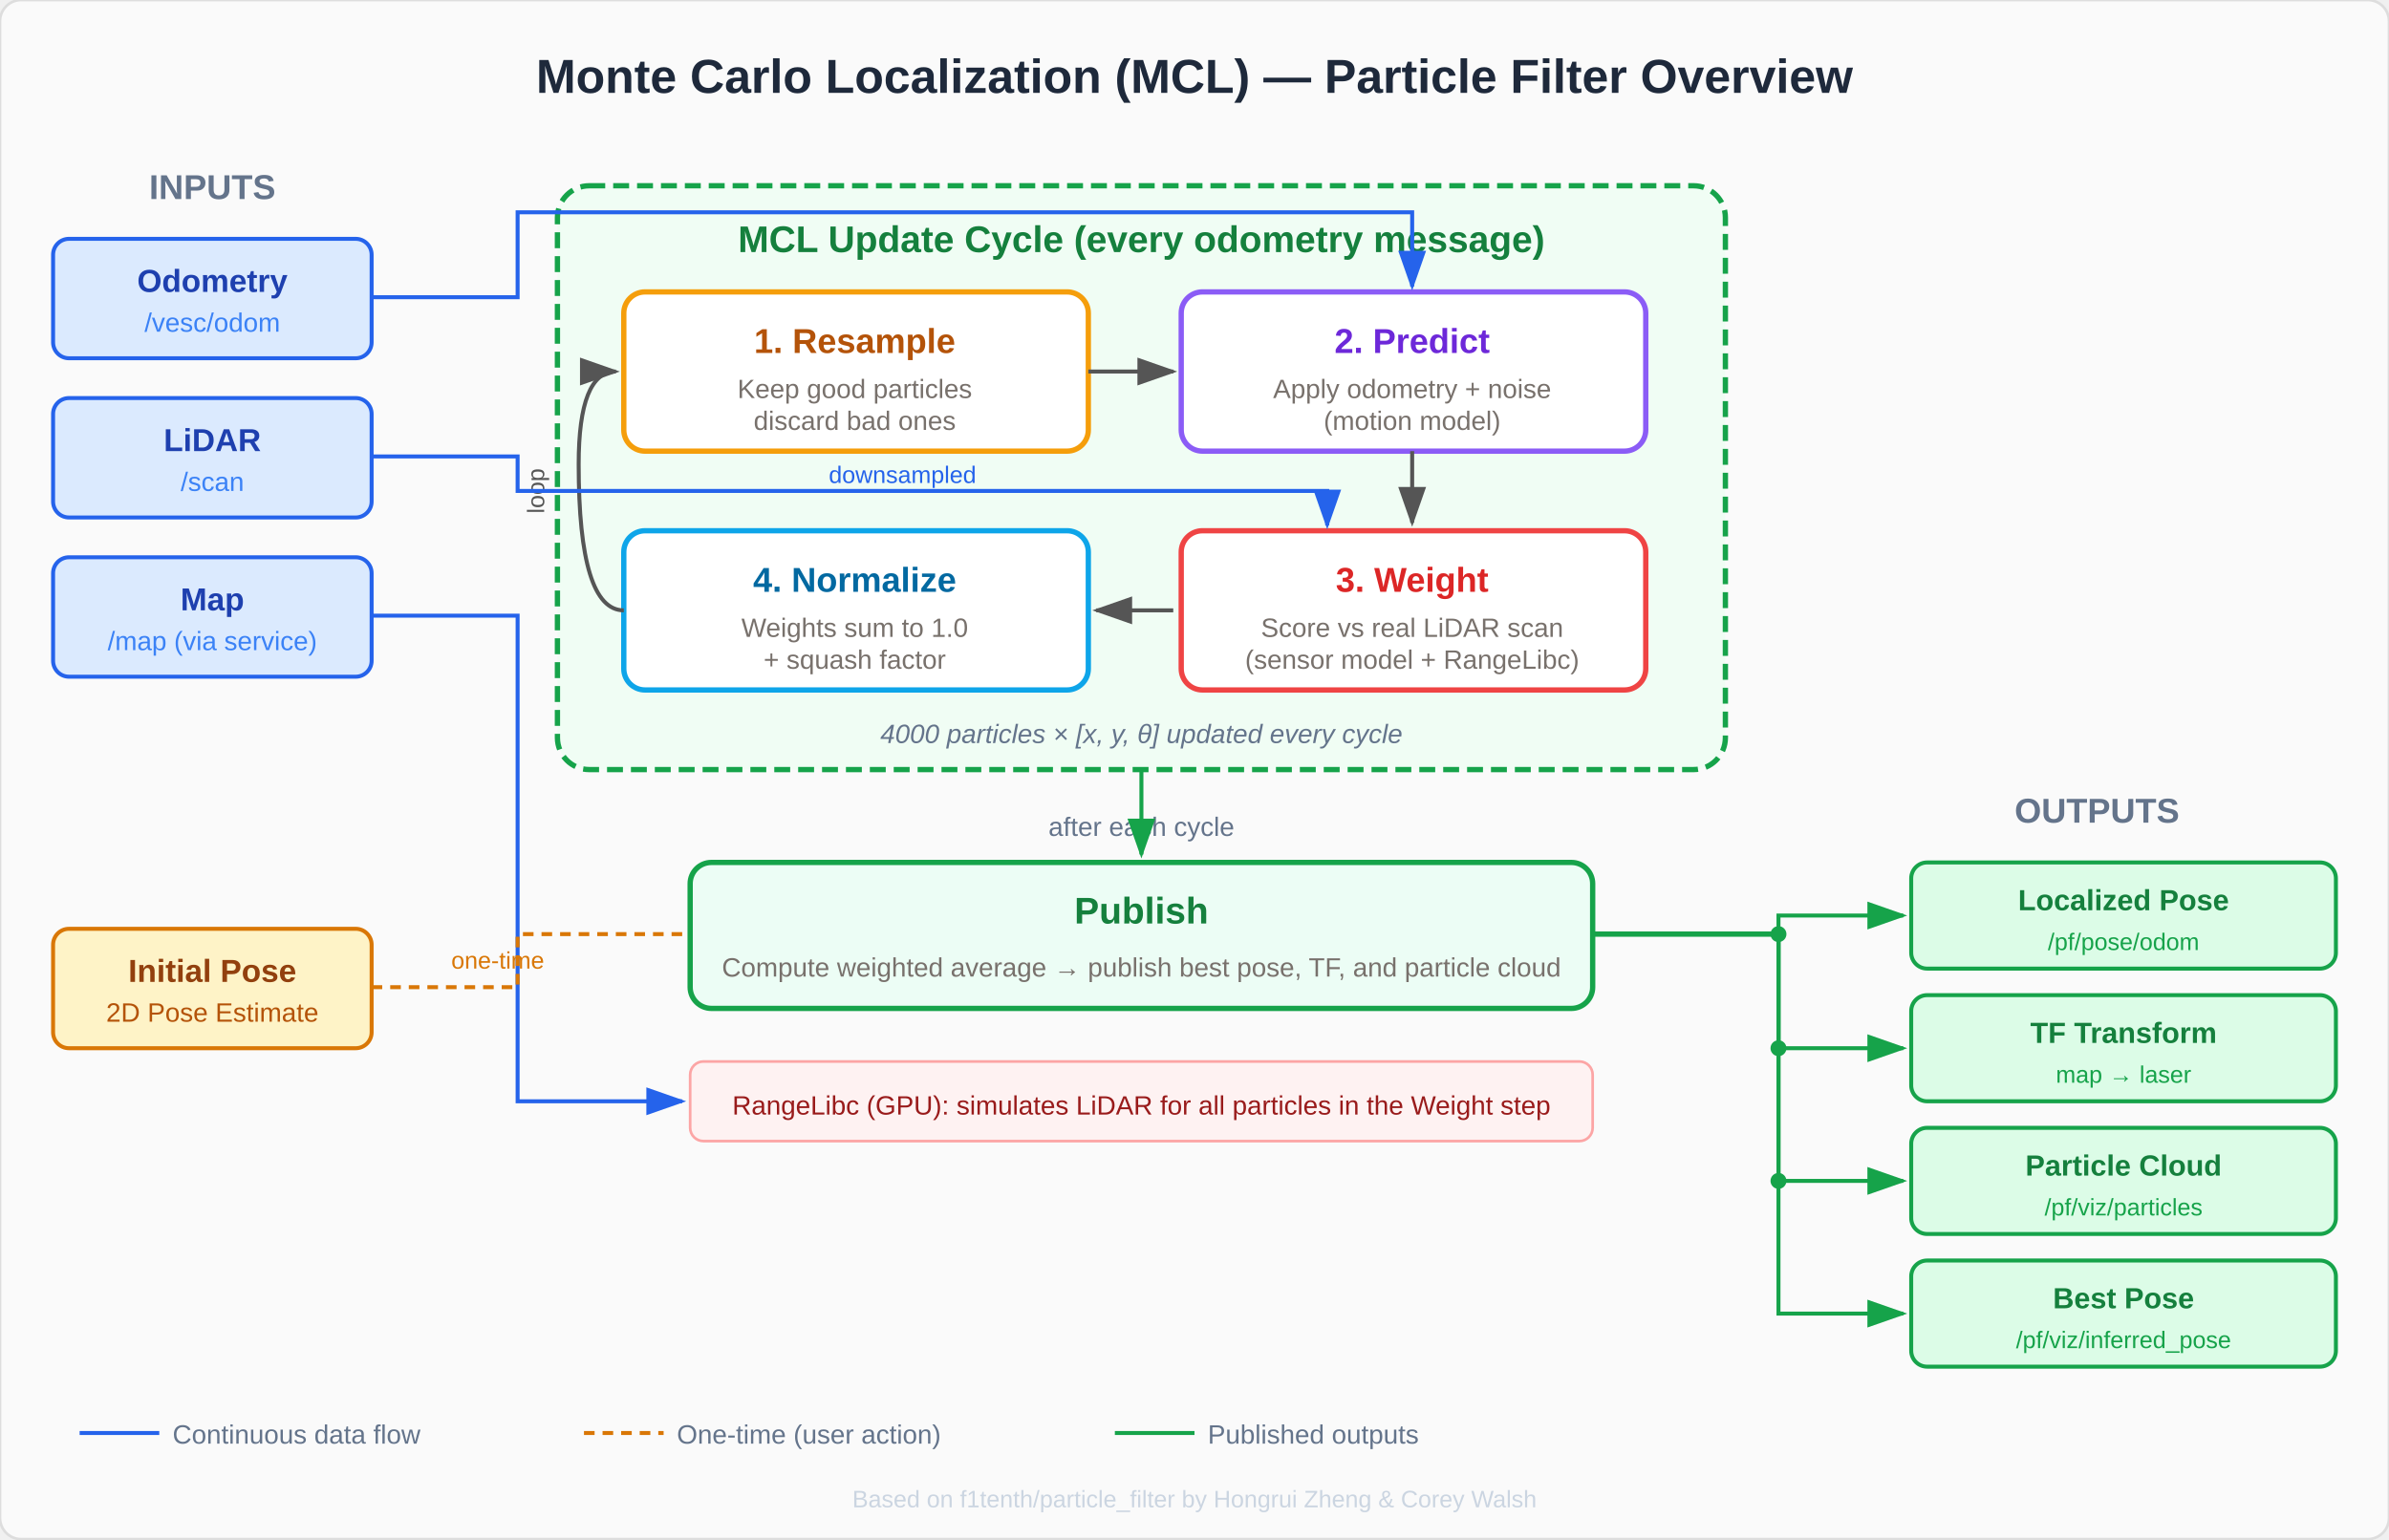
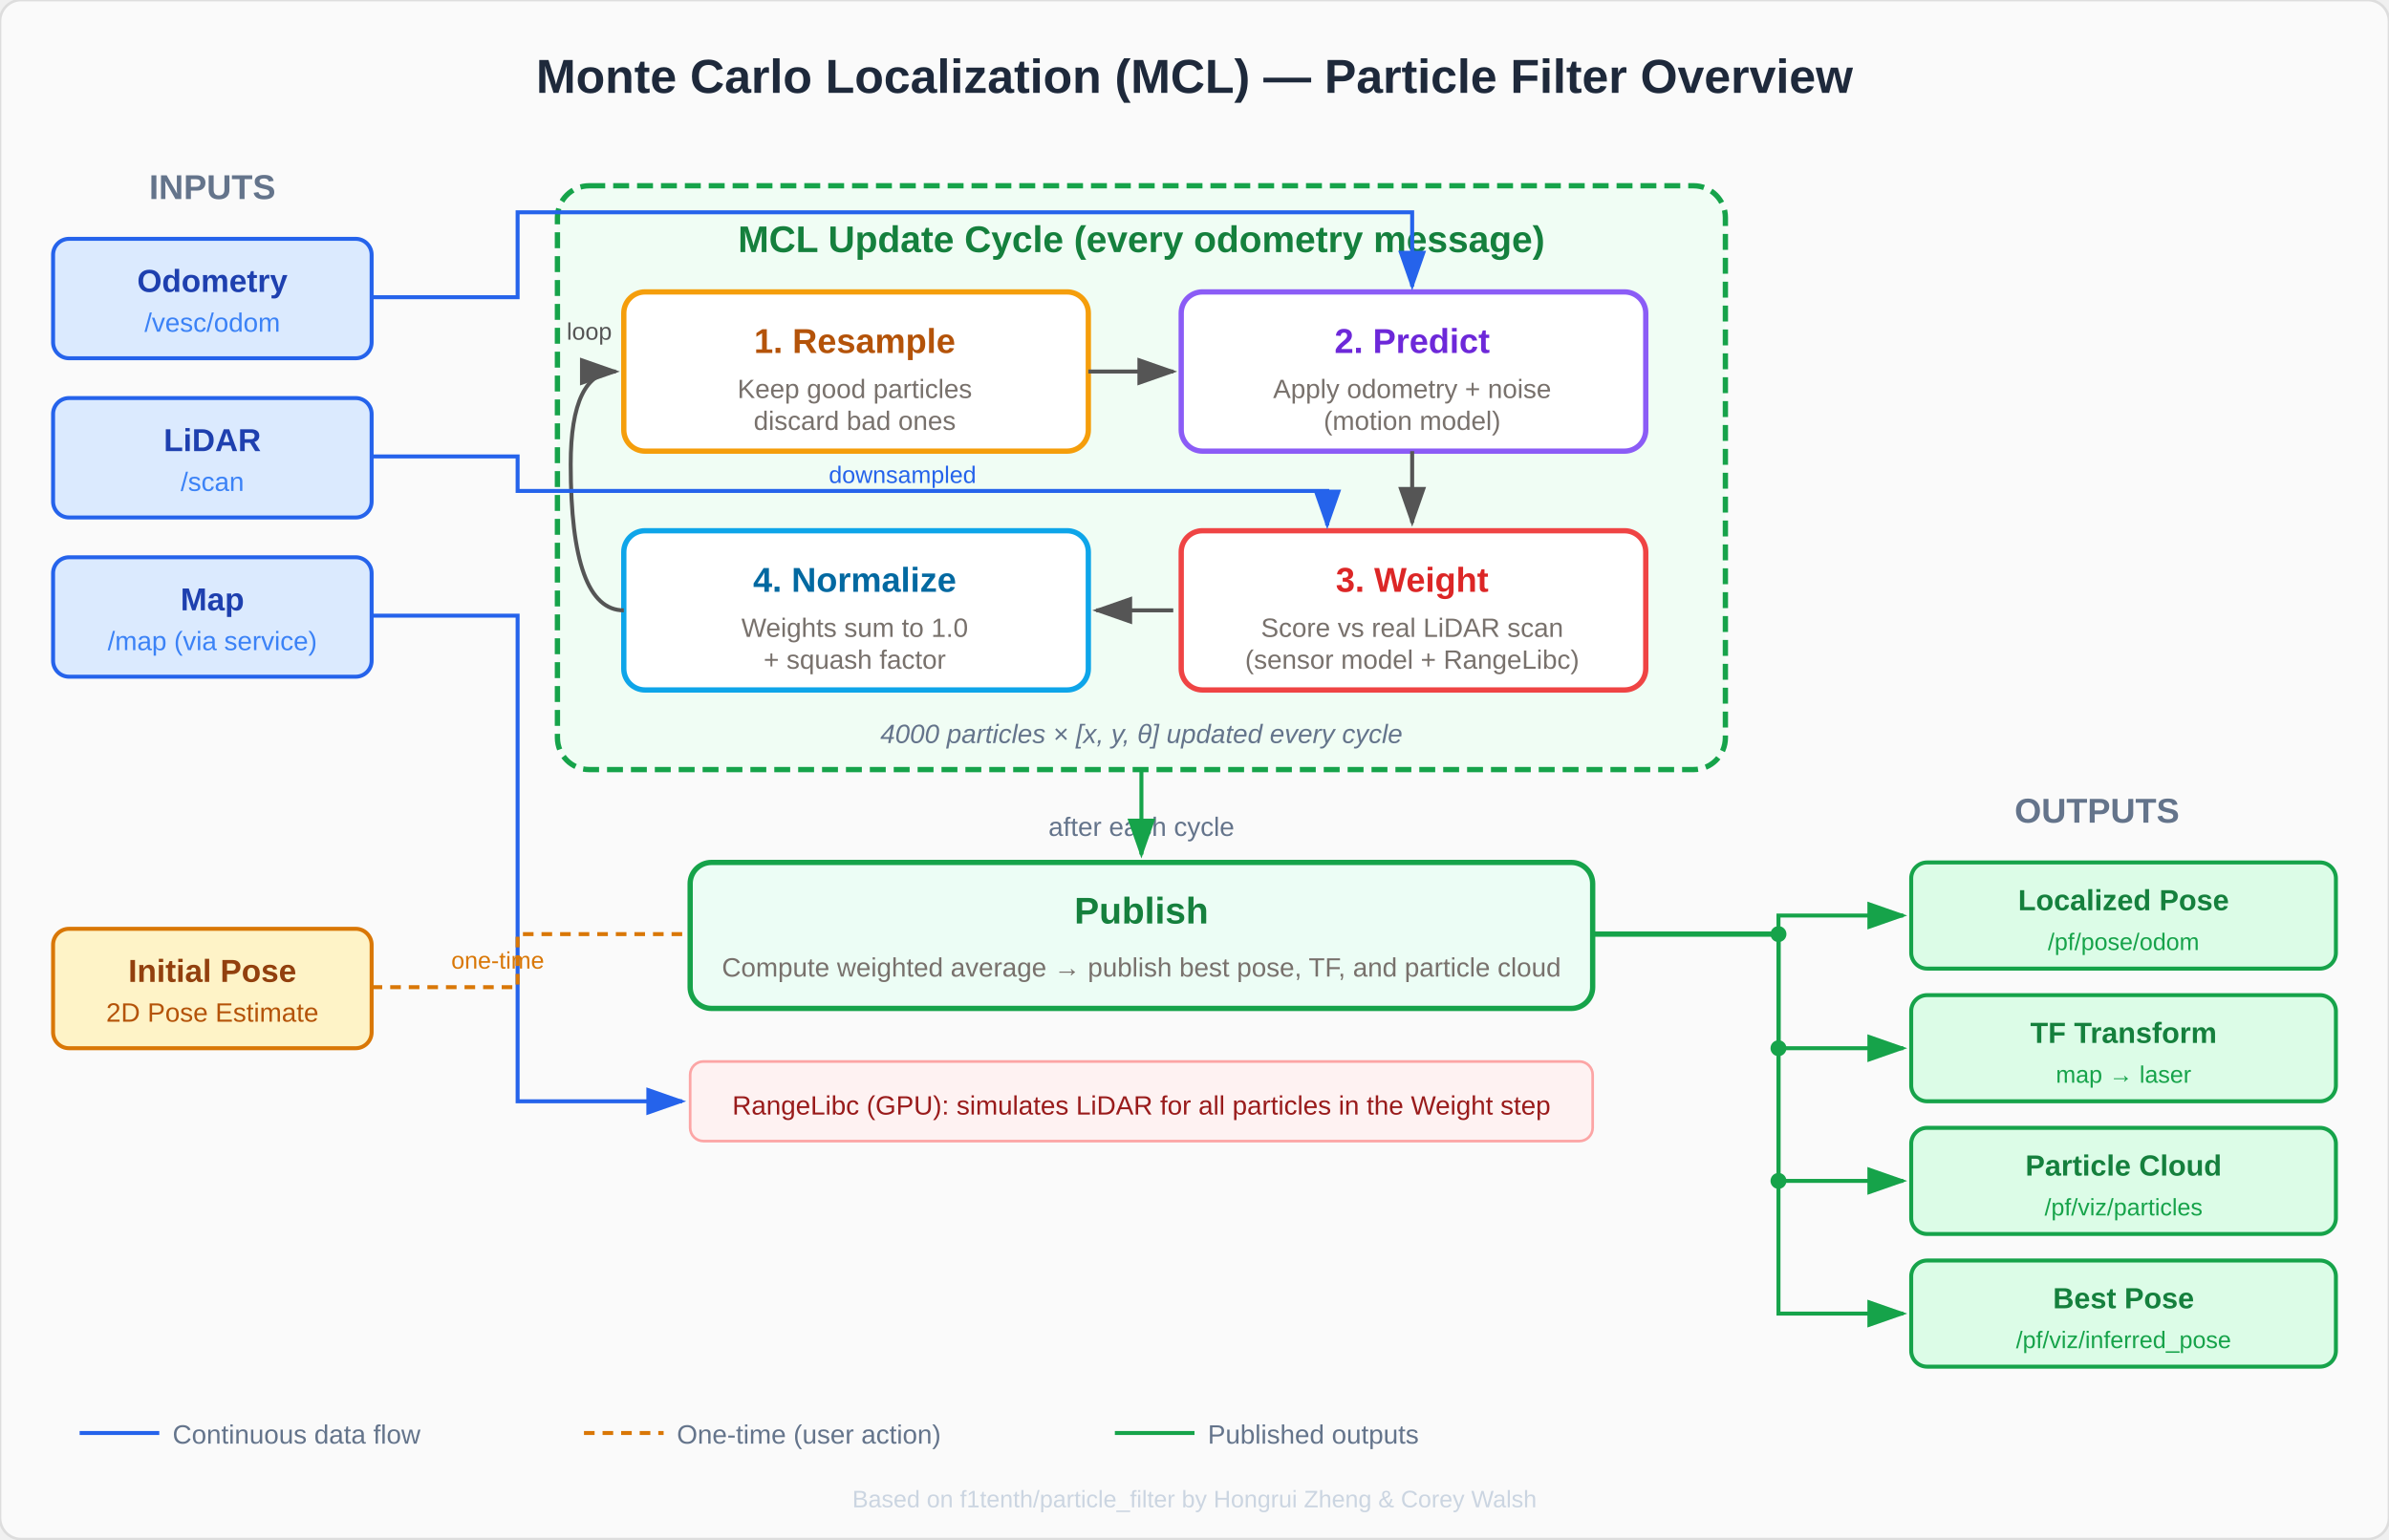
<svg xmlns="http://www.w3.org/2000/svg" viewBox="0 0 900 580" font-family="Arial, Helvetica, sans-serif">
  <defs>
    <marker id="arrow" markerWidth="10" markerHeight="7" refX="9" refY="3.5" orient="auto">
      <polygon points="0 0, 10 3.5, 0 7" fill="#555" />
    </marker>
    <marker id="arrow-blue" markerWidth="10" markerHeight="7" refX="9" refY="3.5" orient="auto">
      <polygon points="0 0, 10 3.5, 0 7" fill="#2563eb" />
    </marker>
    <marker id="arrow-green" markerWidth="10" markerHeight="7" refX="9" refY="3.5" orient="auto">
      <polygon points="0 0, 10 3.5, 0 7" fill="#16a34a" />
    </marker>
  </defs>
  <rect width="900" height="580" rx="8" fill="#fafafa" stroke="#ddd" stroke-width="1" />
  <text x="450" y="35" text-anchor="middle" font-size="18" font-weight="bold" fill="#1e293b">Monte Carlo Localization (MCL) — Particle Filter Overview</text>
  <text x="80" y="75" text-anchor="middle" font-size="13" font-weight="bold" fill="#64748b">INPUTS</text>
  <rect x="20" y="90" width="120" height="45" rx="6" fill="#dbeafe" stroke="#2563eb" stroke-width="1.5" />
  <text x="80" y="110" text-anchor="middle" font-size="12" font-weight="bold" fill="#1e40af">Odometry</text>
  <text x="80" y="125" text-anchor="middle" font-size="10" fill="#3b82f6">/vesc/odom</text>
  <rect x="20" y="150" width="120" height="45" rx="6" fill="#dbeafe" stroke="#2563eb" stroke-width="1.5" />
  <text x="80" y="170" text-anchor="middle" font-size="12" font-weight="bold" fill="#1e40af">LiDAR</text>
  <text x="80" y="185" text-anchor="middle" font-size="10" fill="#3b82f6">/scan</text>
  <rect x="20" y="210" width="120" height="45" rx="6" fill="#dbeafe" stroke="#2563eb" stroke-width="1.5" />
  <text x="80" y="230" text-anchor="middle" font-size="12" font-weight="bold" fill="#1e40af">Map</text>
  <text x="80" y="245" text-anchor="middle" font-size="10" fill="#3b82f6">/map (via service)</text>
  <rect x="20" y="350" width="120" height="45" rx="6" fill="#fef3c7" stroke="#d97706" stroke-width="1.5" />
  <text x="80" y="370" text-anchor="middle" font-size="12" font-weight="bold" fill="#92400e">Initial Pose</text>
  <text x="80" y="385" text-anchor="middle" font-size="10" fill="#b45309">2D Pose Estimate</text>
  <rect x="210" y="70" width="440" height="220" rx="12" fill="#f0fdf4" stroke="#16a34a" stroke-width="2" stroke-dasharray="6,3" />
  <text x="430" y="95" text-anchor="middle" font-size="14" font-weight="bold" fill="#15803d">MCL Update Cycle (every odometry message)</text>
  <rect x="235" y="110" width="175" height="60" rx="8" fill="#fff" stroke="#f59e0b" stroke-width="2" />
  <text x="322" y="133" text-anchor="middle" font-size="13" font-weight="bold" fill="#b45309">1. Resample</text>
  <text x="322" y="150" text-anchor="middle" font-size="10" fill="#78716c">Keep good particles</text>
  <text x="322" y="162" text-anchor="middle" font-size="10" fill="#78716c">discard bad ones</text>
  <rect x="445" y="110" width="175" height="60" rx="8" fill="#fff" stroke="#8b5cf6" stroke-width="2" />
  <text x="532" y="133" text-anchor="middle" font-size="13" font-weight="bold" fill="#6d28d9">2. Predict</text>
  <text x="532" y="150" text-anchor="middle" font-size="10" fill="#78716c">Apply odometry + noise</text>
  <text x="532" y="162" text-anchor="middle" font-size="10" fill="#78716c">(motion model)</text>
  <line x1="410" y1="140" x2="442" y2="140" stroke="#555" stroke-width="1.5" marker-end="url(#arrow)" />
  <rect x="445" y="200" width="175" height="60" rx="8" fill="#fff" stroke="#ef4444" stroke-width="2" />
  <text x="532" y="223" text-anchor="middle" font-size="13" font-weight="bold" fill="#dc2626">3. Weight</text>
  <text x="532" y="240" text-anchor="middle" font-size="10" fill="#78716c">Score vs real LiDAR scan</text>
  <text x="532" y="252" text-anchor="middle" font-size="10" fill="#78716c">(sensor model + RangeLibc)</text>
  <line x1="532" y1="170" x2="532" y2="197" stroke="#555" stroke-width="1.5" marker-end="url(#arrow)" />
  <rect x="235" y="200" width="175" height="60" rx="8" fill="#fff" stroke="#0ea5e9" stroke-width="2" />
  <text x="322" y="223" text-anchor="middle" font-size="13" font-weight="bold" fill="#0369a1">4. Normalize</text>
  <text x="322" y="240" text-anchor="middle" font-size="10" fill="#78716c">Weights sum to 1.0</text>
  <text x="322" y="252" text-anchor="middle" font-size="10" fill="#78716c">+ squash factor</text>
  <line x1="442" y1="230" x2="413" y2="230" stroke="#555" stroke-width="1.5" marker-end="url(#arrow)" />
-   <path d="M 235,230 Q 218,230 218,175 Q 218,140 232,140" fill="none" stroke="#555" stroke-width="1.5" marker-end="url(#arrow)" />
-   <text x="205" y="185" text-anchor="middle" font-size="9" fill="#555" transform="rotate(-90,205,185)">loop</text>
+   <path d="M 235,230 Q 215,230 215,175 Q 215,140 232,140" fill="none" stroke="#555" stroke-width="1.5" marker-end="url(#arrow)" />
+   <text x="222" y="128" text-anchor="middle" font-size="9" fill="#555">loop</text>
  <text x="430" y="280" text-anchor="middle" font-size="10" fill="#64748b" font-style="italic">4000 particles × [x, y, θ] updated every cycle</text>
  <text x="430" y="315" text-anchor="middle" font-size="10" fill="#64748b">after each cycle</text>
  <line x1="430" y1="290" x2="430" y2="322" stroke="#16a34a" stroke-width="1.5" marker-end="url(#arrow-green)" />
  <rect x="260" y="325" width="340" height="55" rx="8" fill="#ecfdf5" stroke="#16a34a" stroke-width="2" />
  <text x="430" y="348" text-anchor="middle" font-size="14" font-weight="bold" fill="#15803d">Publish</text>
  <text x="430" y="368" text-anchor="middle" font-size="10" fill="#78716c">Compute weighted average → publish best pose, TF, and particle cloud</text>
  <rect x="260" y="400" width="340" height="30" rx="5" fill="#fef2f2" stroke="#fca5a5" stroke-width="1" />
  <text x="430" y="420" text-anchor="middle" font-size="10" fill="#991b1b">RangeLibc (GPU): simulates LiDAR for all particles in the Weight step</text>
  <path d="M 140,112 L 195,112 L 195,80 L 532,80 L 532,108" fill="none" stroke="#2563eb" stroke-width="1.5" marker-end="url(#arrow-blue)" />
  <path d="M 140,172 L 195,172 L 195,185 L 500,185 L 500,198" fill="none" stroke="#2563eb" stroke-width="1.5" marker-end="url(#arrow-blue)" />
  <text x="340" y="182" text-anchor="middle" font-size="9" fill="#2563eb">downsampled</text>
  <path d="M 140,232 L 195,232 L 195,415 L 257,415" fill="none" stroke="#2563eb" stroke-width="1.5" marker-end="url(#arrow-blue)" />
  <path d="M 140,372 L 195,372 L 195,352 L 257,352" fill="none" stroke="#d97706" stroke-width="1.5" stroke-dasharray="4,3" />
  <text x="170" y="365" font-size="9" fill="#d97706">one-time</text>
  <text x="790" y="310" text-anchor="middle" font-size="13" font-weight="bold" fill="#64748b">OUTPUTS</text>
  <rect x="720" y="325" width="160" height="40" rx="6" fill="#dcfce7" stroke="#16a34a" stroke-width="1.5" />
  <text x="800" y="343" text-anchor="middle" font-size="11" font-weight="bold" fill="#15803d">Localized Pose</text>
  <text x="800" y="358" text-anchor="middle" font-size="9" fill="#16a34a">/pf/pose/odom</text>
  <rect x="720" y="375" width="160" height="40" rx="6" fill="#dcfce7" stroke="#16a34a" stroke-width="1.5" />
  <text x="800" y="393" text-anchor="middle" font-size="11" font-weight="bold" fill="#15803d">TF Transform</text>
  <text x="800" y="408" text-anchor="middle" font-size="9" fill="#16a34a">map → laser</text>
  <rect x="720" y="425" width="160" height="40" rx="6" fill="#dcfce7" stroke="#16a34a" stroke-width="1.5" />
  <text x="800" y="443" text-anchor="middle" font-size="11" font-weight="bold" fill="#15803d">Particle Cloud</text>
  <text x="800" y="458" text-anchor="middle" font-size="9" fill="#16a34a">/pf/viz/particles</text>
  <rect x="720" y="475" width="160" height="40" rx="6" fill="#dcfce7" stroke="#16a34a" stroke-width="1.5" />
  <text x="800" y="493" text-anchor="middle" font-size="11" font-weight="bold" fill="#15803d">Best Pose</text>
  <text x="800" y="508" text-anchor="middle" font-size="9" fill="#16a34a">/pf/viz/inferred_pose</text>
  <path d="M 600,352 L 670,352" fill="none" stroke="#16a34a" stroke-width="2" />
  <path d="M 670,352 L 670,345 L 717,345" fill="none" stroke="#16a34a" stroke-width="1.5" marker-end="url(#arrow-green)" />
  <path d="M 670,352 L 670,395 L 717,395" fill="none" stroke="#16a34a" stroke-width="1.5" marker-end="url(#arrow-green)" />
  <path d="M 670,352 L 670,445 L 717,445" fill="none" stroke="#16a34a" stroke-width="1.5" marker-end="url(#arrow-green)" />
  <path d="M 670,352 L 670,495 L 717,495" fill="none" stroke="#16a34a" stroke-width="1.5" marker-end="url(#arrow-green)" />
  <circle cx="670" cy="352" r="3" fill="#16a34a" />
  <circle cx="670" cy="395" r="3" fill="#16a34a" />
  <circle cx="670" cy="445" r="3" fill="#16a34a" />
  <line x1="30" y1="540" x2="60" y2="540" stroke="#2563eb" stroke-width="1.5" />
  <text x="65" y="544" font-size="10" fill="#64748b">Continuous data flow</text>
  <line x1="220" y1="540" x2="250" y2="540" stroke="#d97706" stroke-width="1.5" stroke-dasharray="4,3" />
  <text x="255" y="544" font-size="10" fill="#64748b">One-time (user action)</text>
  <line x1="420" y1="540" x2="450" y2="540" stroke="#16a34a" stroke-width="1.5" />
  <text x="455" y="544" font-size="10" fill="#64748b">Published outputs</text>
  <text x="450" y="568" text-anchor="middle" font-size="9" fill="#cbd5e1">Based on f1tenth/particle_filter by Hongrui Zheng &amp; Corey Walsh</text>
</svg>
